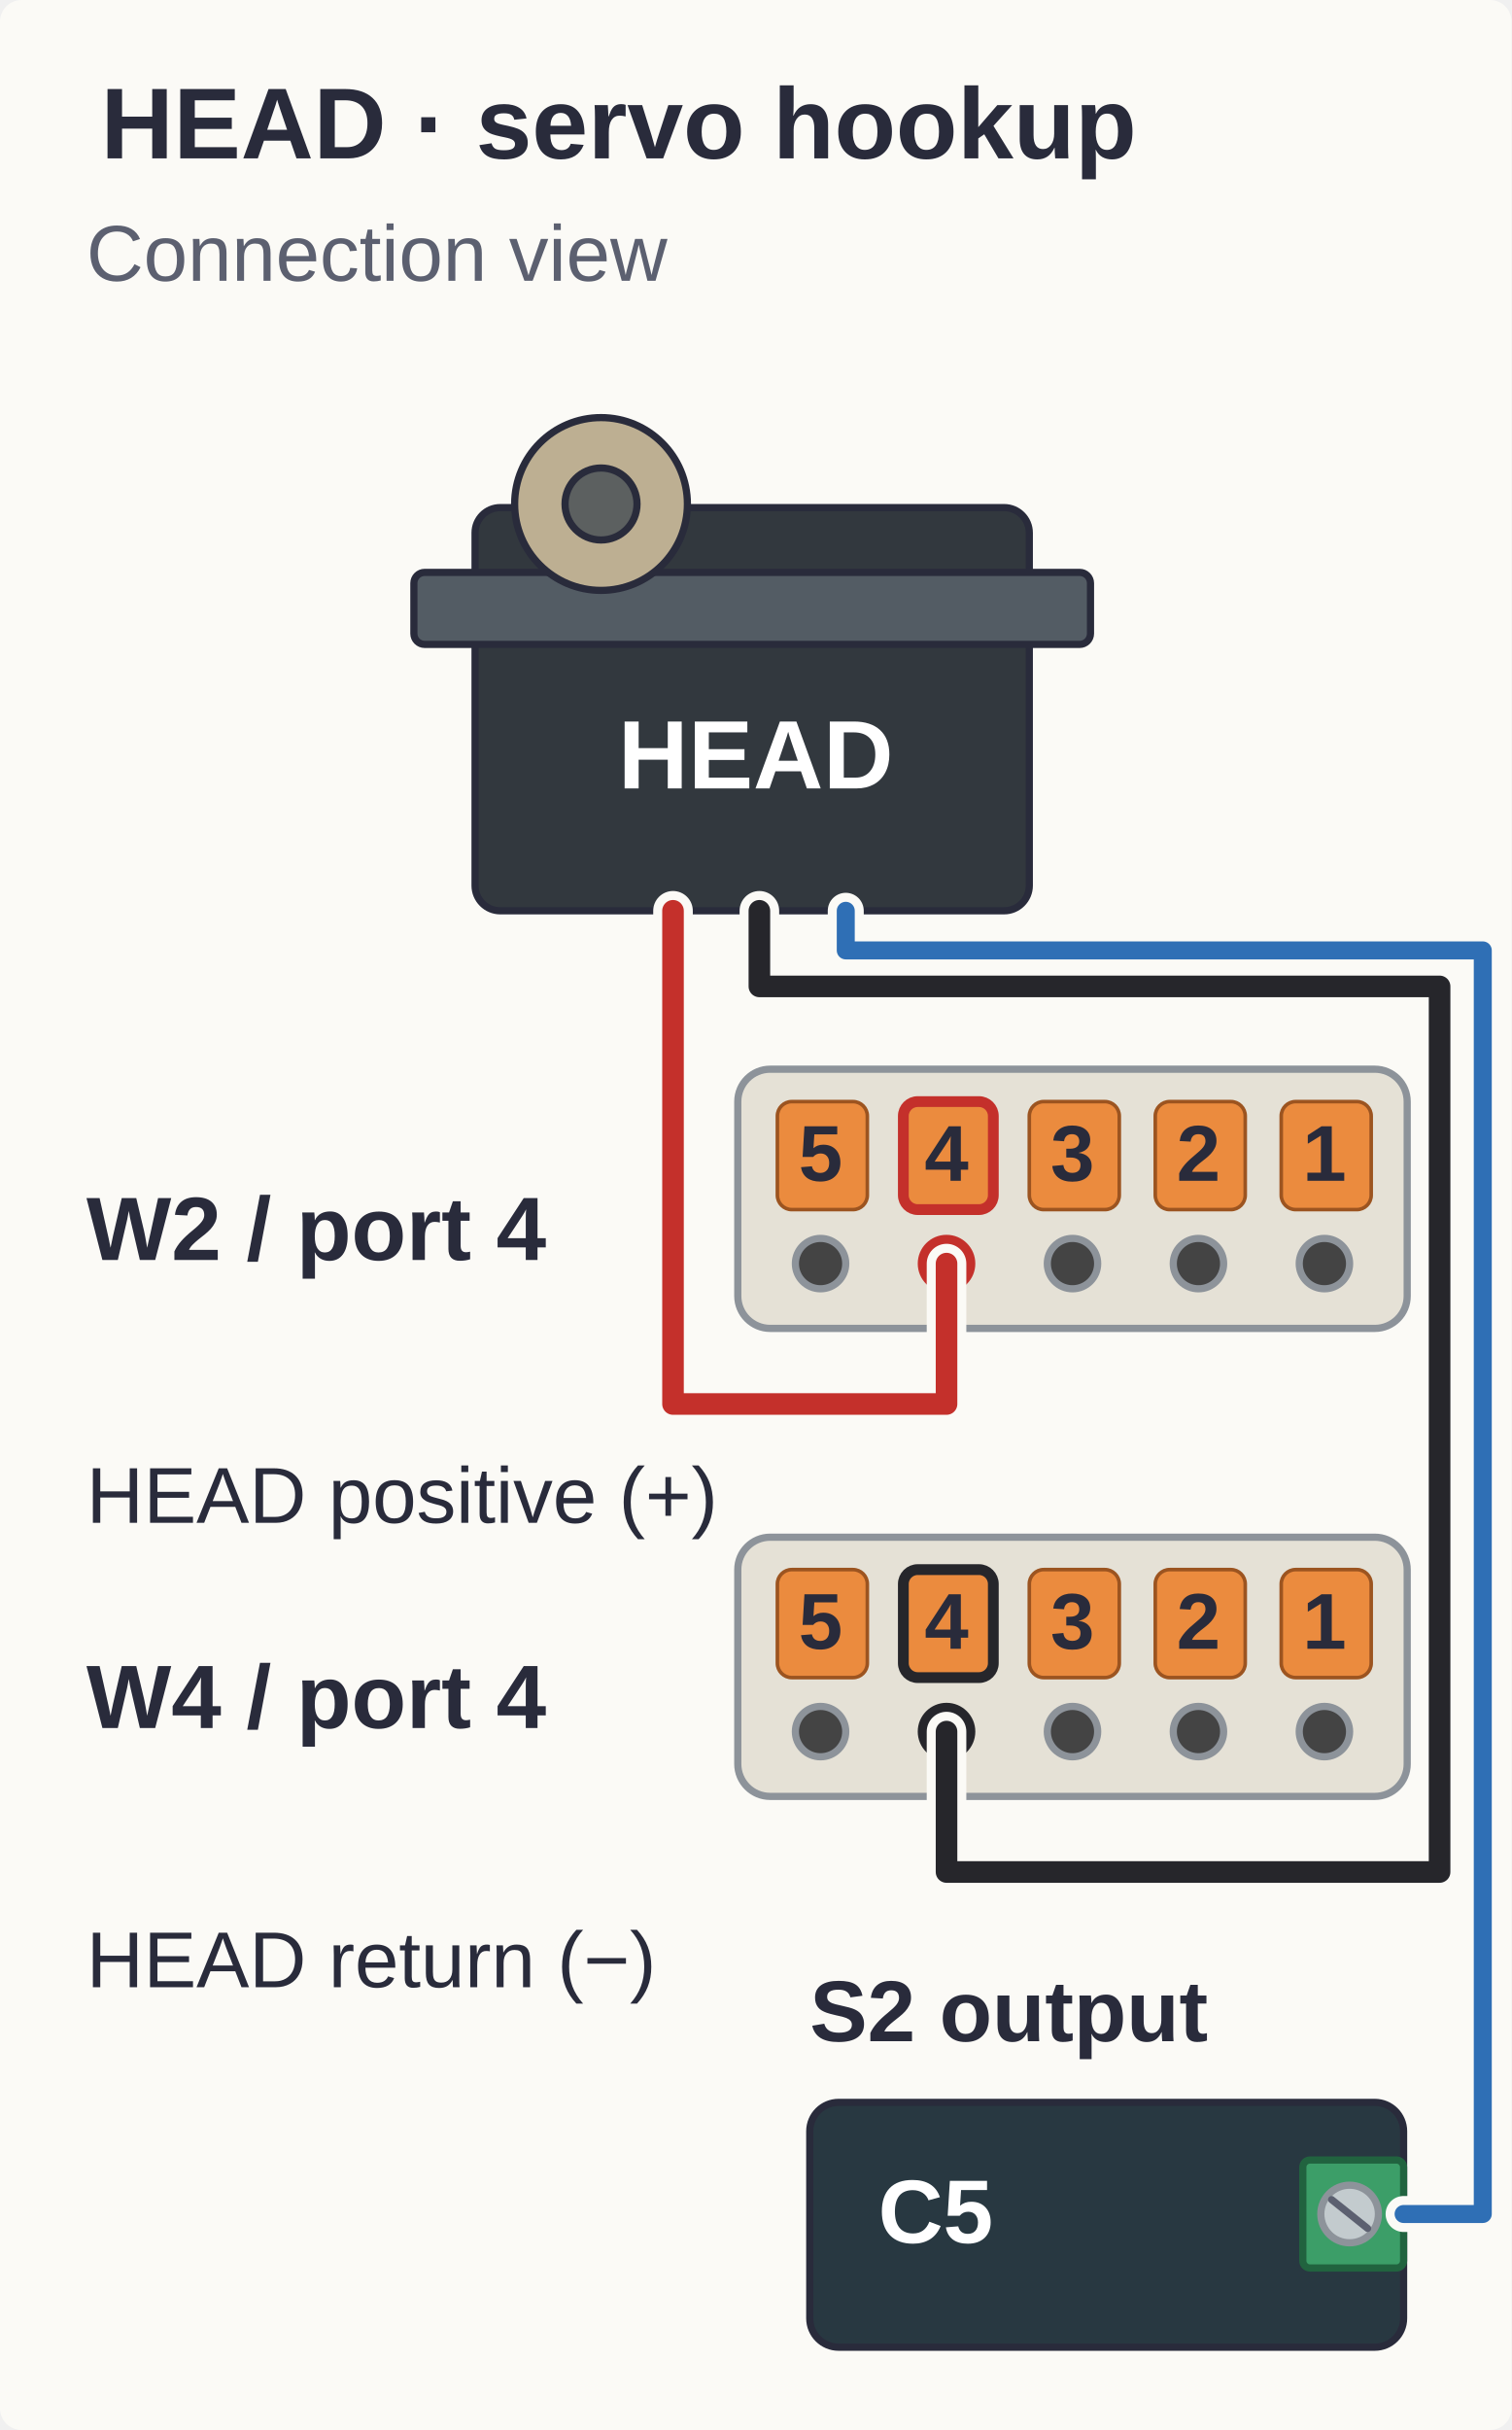
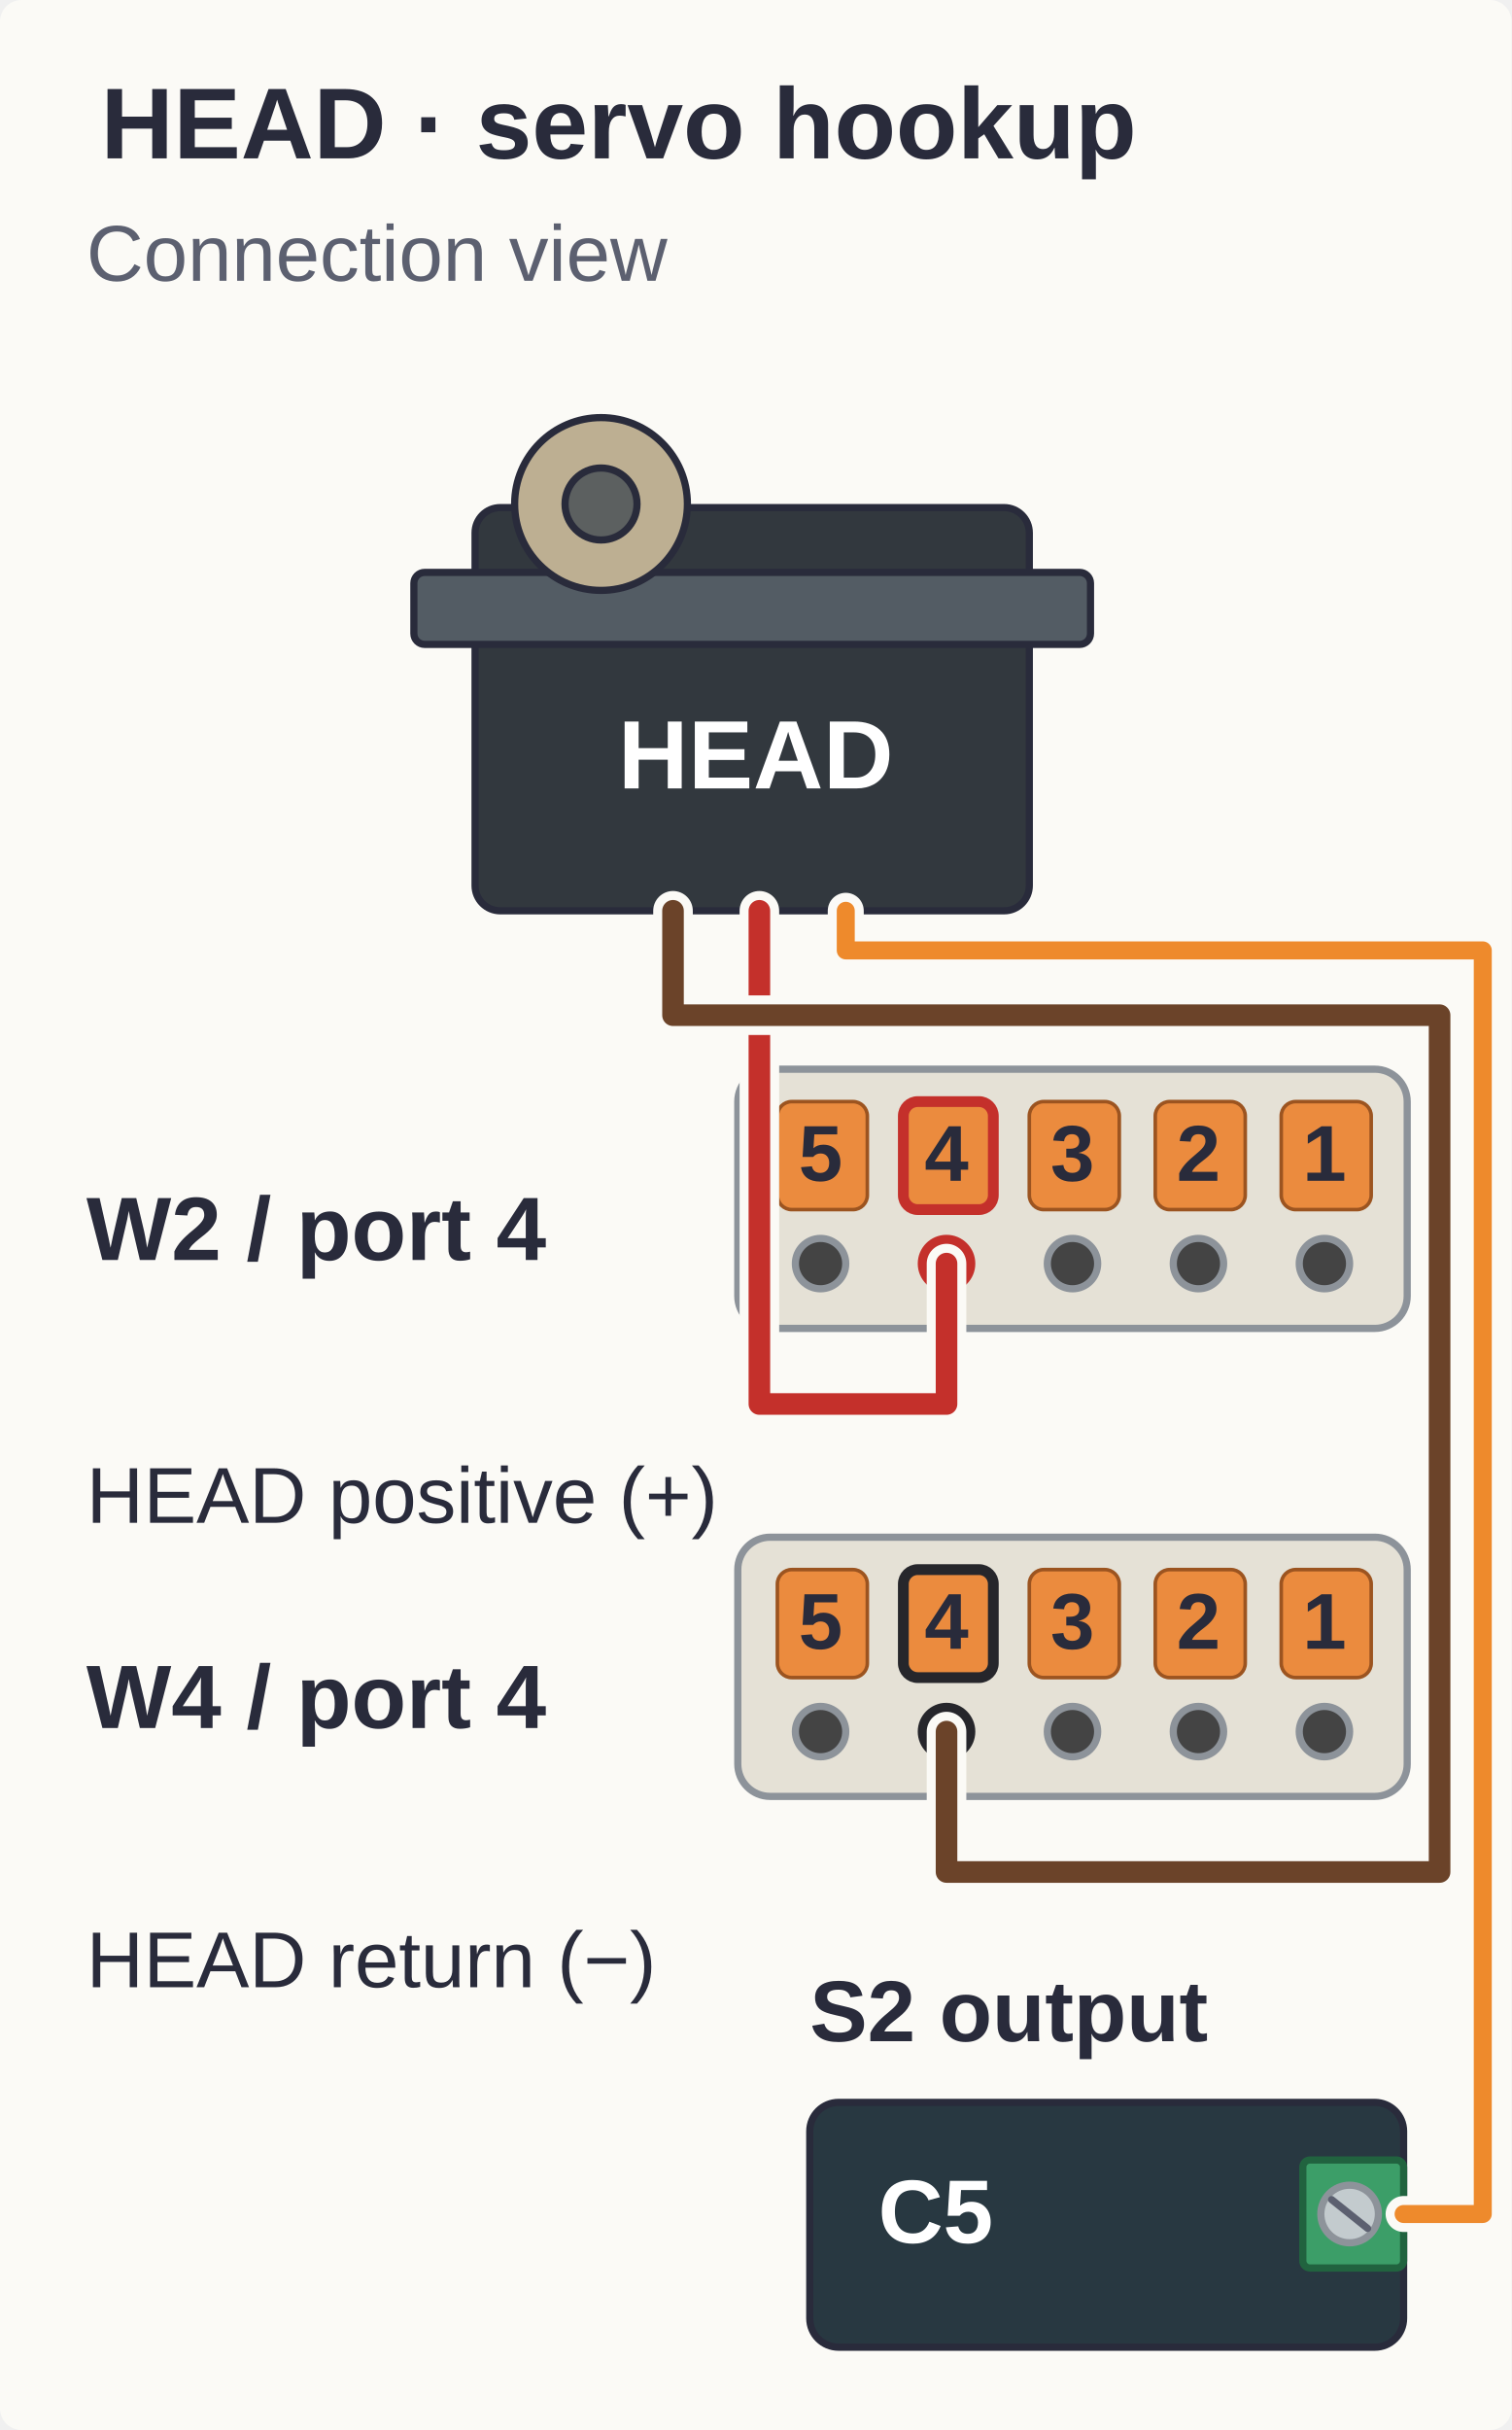
<svg xmlns="http://www.w3.org/2000/svg" viewBox="0 0 420 675" width="420" height="675" role="img">
  <defs>
    <marker id="arrow" viewBox="0 0 10 10" refX="8" refY="5" markerWidth="7" markerHeight="7" orient="auto-start-reverse">
      <path d="M0 0 L10 5 L0 10z" fill="#2f6fb5" />
    </marker>
  </defs>
  <rect x="0" y="0" width="420" height="675" rx="6" fill="#fbfaf6" stroke="none" stroke-width="2" />
  <text x="28" y="44" font-family="Arial,Helvetica,sans-serif" font-size="28" fill="#292b3b" font-weight="700" text-anchor="start">HEAD · servo hookup</text>
  <text x="24" y="78" font-family="Arial,Helvetica,sans-serif" font-size="22" fill="#5c6070" font-weight="400" text-anchor="start">Connection view</text>
  <rect x="132" y="141" width="154" height="112" rx="7" fill="#32383e" stroke="#292b3b" stroke-width="2" />
  <rect x="115" y="159" width="188" height="20" rx="3" fill="#535c64" stroke="#292b3b" stroke-width="2" />
  <circle cx="167" cy="140" r="24" fill="#bdaf92" stroke="#292b3b" stroke-width="2" />
  <circle cx="167" cy="140" r="10" fill="#5c6060" stroke="#292b3b" stroke-width="2" />
  <text x="210" y="219" font-family="Arial,Helvetica,sans-serif" font-size="27" fill="#fff" font-weight="700" text-anchor="middle">HEAD</text>
  <text x="24" y="350" font-family="Arial,Helvetica,sans-serif" font-size="25" fill="#292b3b" font-weight="700" text-anchor="start">W2 / port 4</text>
  <rect x="205" y="297" width="186" height="72" rx="9" fill="#e5e1d6" stroke="#8d939a" stroke-width="2" />
  <rect x="216" y="306" width="25" height="30" rx="4" fill="#eb8b3e" stroke="#9c5420" stroke-width="1" />
  <text x="228" y="328" font-family="Arial,Helvetica,sans-serif" font-size="22" fill="#292b3b" font-weight="700" text-anchor="middle">5</text>
  <circle cx="228" cy="351" r="7" fill="#444" stroke="#8d939a" stroke-width="2" />
  <rect x="251" y="306" width="25" height="30" rx="4" fill="#eb8b3e" stroke="#c4302b" stroke-width="3" />
  <text x="263" y="328" font-family="Arial,Helvetica,sans-serif" font-size="22" fill="#292b3b" font-weight="700" text-anchor="middle">4</text>
  <circle cx="263" cy="351" r="7" fill="#c4302b" stroke="#c4302b" stroke-width="2" />
  <rect x="286" y="306" width="25" height="30" rx="4" fill="#eb8b3e" stroke="#9c5420" stroke-width="1" />
  <text x="298" y="328" font-family="Arial,Helvetica,sans-serif" font-size="22" fill="#292b3b" font-weight="700" text-anchor="middle">3</text>
  <circle cx="298" cy="351" r="7" fill="#444" stroke="#8d939a" stroke-width="2" />
  <rect x="321" y="306" width="25" height="30" rx="4" fill="#eb8b3e" stroke="#9c5420" stroke-width="1" />
  <text x="333" y="328" font-family="Arial,Helvetica,sans-serif" font-size="22" fill="#292b3b" font-weight="700" text-anchor="middle">2</text>
  <circle cx="333" cy="351" r="7" fill="#444" stroke="#8d939a" stroke-width="2" />
  <rect x="356" y="306" width="25" height="30" rx="4" fill="#eb8b3e" stroke="#9c5420" stroke-width="1" />
  <text x="368" y="328" font-family="Arial,Helvetica,sans-serif" font-size="22" fill="#292b3b" font-weight="700" text-anchor="middle">1</text>
  <circle cx="368" cy="351" r="7" fill="#444" stroke="#8d939a" stroke-width="2" />
  <text x="24" y="480" font-family="Arial,Helvetica,sans-serif" font-size="25" fill="#292b3b" font-weight="700" text-anchor="start">W4 / port 4</text>
  <rect x="205" y="427" width="186" height="72" rx="9" fill="#e5e1d6" stroke="#8d939a" stroke-width="2" />
  <rect x="216" y="436" width="25" height="30" rx="4" fill="#eb8b3e" stroke="#9c5420" stroke-width="1" />
  <text x="228" y="458" font-family="Arial,Helvetica,sans-serif" font-size="22" fill="#292b3b" font-weight="700" text-anchor="middle">5</text>
  <circle cx="228" cy="481" r="7" fill="#444" stroke="#8d939a" stroke-width="2" />
  <rect x="251" y="436" width="25" height="30" rx="4" fill="#eb8b3e" stroke="#26262b" stroke-width="3" />
  <text x="263" y="458" font-family="Arial,Helvetica,sans-serif" font-size="22" fill="#292b3b" font-weight="700" text-anchor="middle">4</text>
  <circle cx="263" cy="481" r="7" fill="#26262b" stroke="#26262b" stroke-width="2" />
  <rect x="286" y="436" width="25" height="30" rx="4" fill="#eb8b3e" stroke="#9c5420" stroke-width="1" />
  <text x="298" y="458" font-family="Arial,Helvetica,sans-serif" font-size="22" fill="#292b3b" font-weight="700" text-anchor="middle">3</text>
  <circle cx="298" cy="481" r="7" fill="#444" stroke="#8d939a" stroke-width="2" />
  <rect x="321" y="436" width="25" height="30" rx="4" fill="#eb8b3e" stroke="#9c5420" stroke-width="1" />
  <text x="333" y="458" font-family="Arial,Helvetica,sans-serif" font-size="22" fill="#292b3b" font-weight="700" text-anchor="middle">2</text>
  <circle cx="333" cy="481" r="7" fill="#444" stroke="#8d939a" stroke-width="2" />
  <rect x="356" y="436" width="25" height="30" rx="4" fill="#eb8b3e" stroke="#9c5420" stroke-width="1" />
  <text x="368" y="458" font-family="Arial,Helvetica,sans-serif" font-size="22" fill="#292b3b" font-weight="700" text-anchor="middle">1</text>
  <circle cx="368" cy="481" r="7" fill="#444" stroke="#8d939a" stroke-width="2" />
  <text x="225" y="567" font-family="Arial,Helvetica,sans-serif" font-size="24" fill="#292b3b" font-weight="700" text-anchor="start">S2 output</text>
  <rect x="225" y="584" width="165" height="68" rx="8" fill="#283841" stroke="#292b3b" stroke-width="2" />
  <rect x="362" y="600" width="28" height="30" rx="2" fill="#3c9e68" stroke="#21633f" stroke-width="2" />
  <circle cx="375" cy="615" r="8" fill="#c3cbce" stroke="#8d939a" stroke-width="2" />
  <path d="M370 611 L380 619" fill="none" stroke="#5c6070" stroke-width="2" stroke-linejoin="round" stroke-linecap="round" />
  <text x="244" y="623" font-family="Arial,Helvetica,sans-serif" font-size="25" fill="#fff" font-weight="700" text-anchor="start">C5</text>
-   <path d="M187 253 L187 390 L263 390 L263 351" fill="none" stroke="#fbfaf6" stroke-width="11" stroke-linejoin="round" stroke-linecap="round" />
-   <path d="M187 253 L187 390 L263 390 L263 351" fill="none" stroke="#c4302b" stroke-width="6" stroke-linejoin="round" stroke-linecap="round" />
-   <path d="M211 253 L211 274 L400 274 L400 520 L263 520 L263 481" fill="none" stroke="#fbfaf6" stroke-width="11" stroke-linejoin="round" stroke-linecap="round" />
-   <path d="M211 253 L211 274 L400 274 L400 520 L263 520 L263 481" fill="none" stroke="#26262b" stroke-width="6" stroke-linejoin="round" stroke-linecap="round" />
+   <path d="M211 253 L211 390 L263 390 L263 351" fill="none" stroke="#fbfaf6" stroke-width="11" stroke-linejoin="round" stroke-linecap="round" />
+   <path d="M211 253 L211 390 L263 390 L263 351" fill="none" stroke="#c4302b" stroke-width="6" stroke-linejoin="round" stroke-linecap="round" />
+   <path d="M187 253 L187 282 L400 282 L400 520 L263 520 L263 481" fill="none" stroke="#fbfaf6" stroke-width="11" stroke-linejoin="round" stroke-linecap="round" />
+   <path d="M187 253 L187 282 L400 282 L400 520 L263 520 L263 481" fill="none" stroke="#6b4329" stroke-width="6" stroke-linejoin="round" stroke-linecap="round" />
  <path d="M235 253 L235 264 L412 264 L412 615 L390 615" fill="none" stroke="#fbfaf6" stroke-width="10" stroke-linejoin="round" stroke-linecap="round" />
-   <path d="M235 253 L235 264 L412 264 L412 615 L390 615" fill="none" stroke="#2f6fb5" stroke-width="5" stroke-linejoin="round" stroke-linecap="round" />
+   <path d="M235 253 L235 264 L412 264 L412 615 L390 615" fill="none" stroke="#ee8a2c" stroke-width="5" stroke-linejoin="round" stroke-linecap="round" />
  <text x="24" y="423" font-family="Arial,Helvetica,sans-serif" font-size="22" fill="#292b3b" font-weight="400" text-anchor="start">HEAD positive (+)</text>
  <text x="24" y="552" font-family="Arial,Helvetica,sans-serif" font-size="22" fill="#292b3b" font-weight="400" text-anchor="start">HEAD return (−)</text>
</svg>
